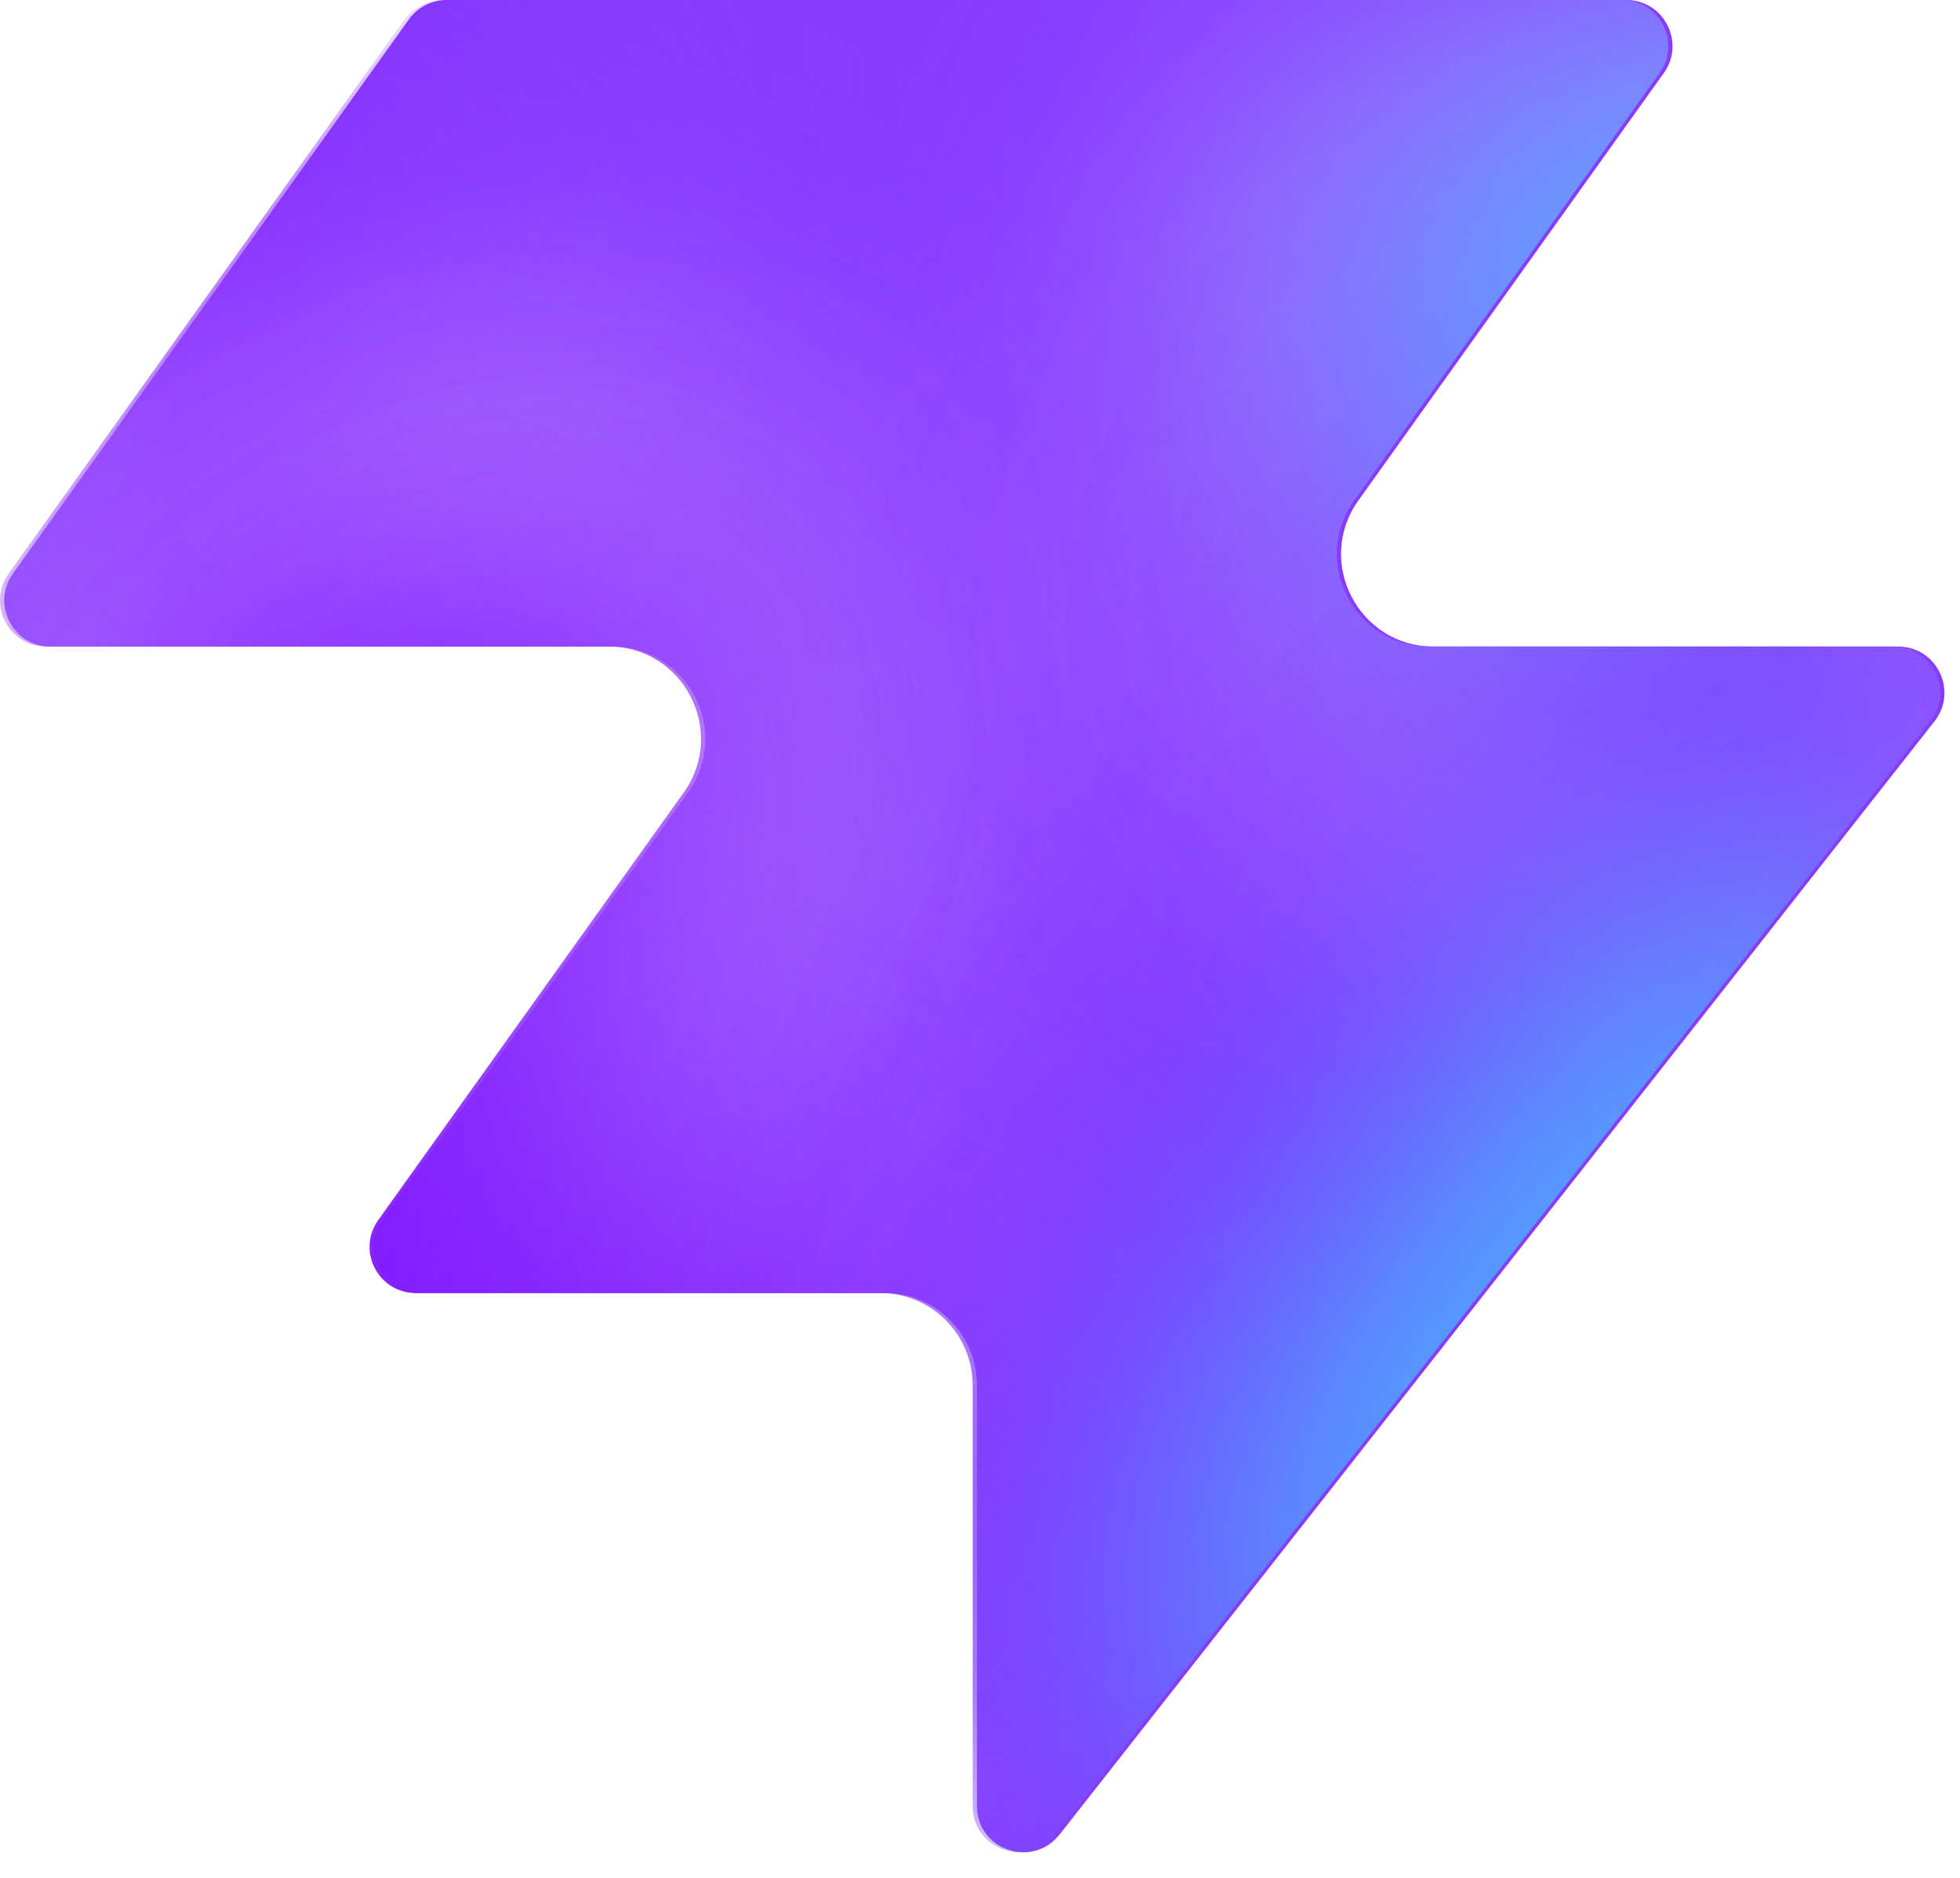
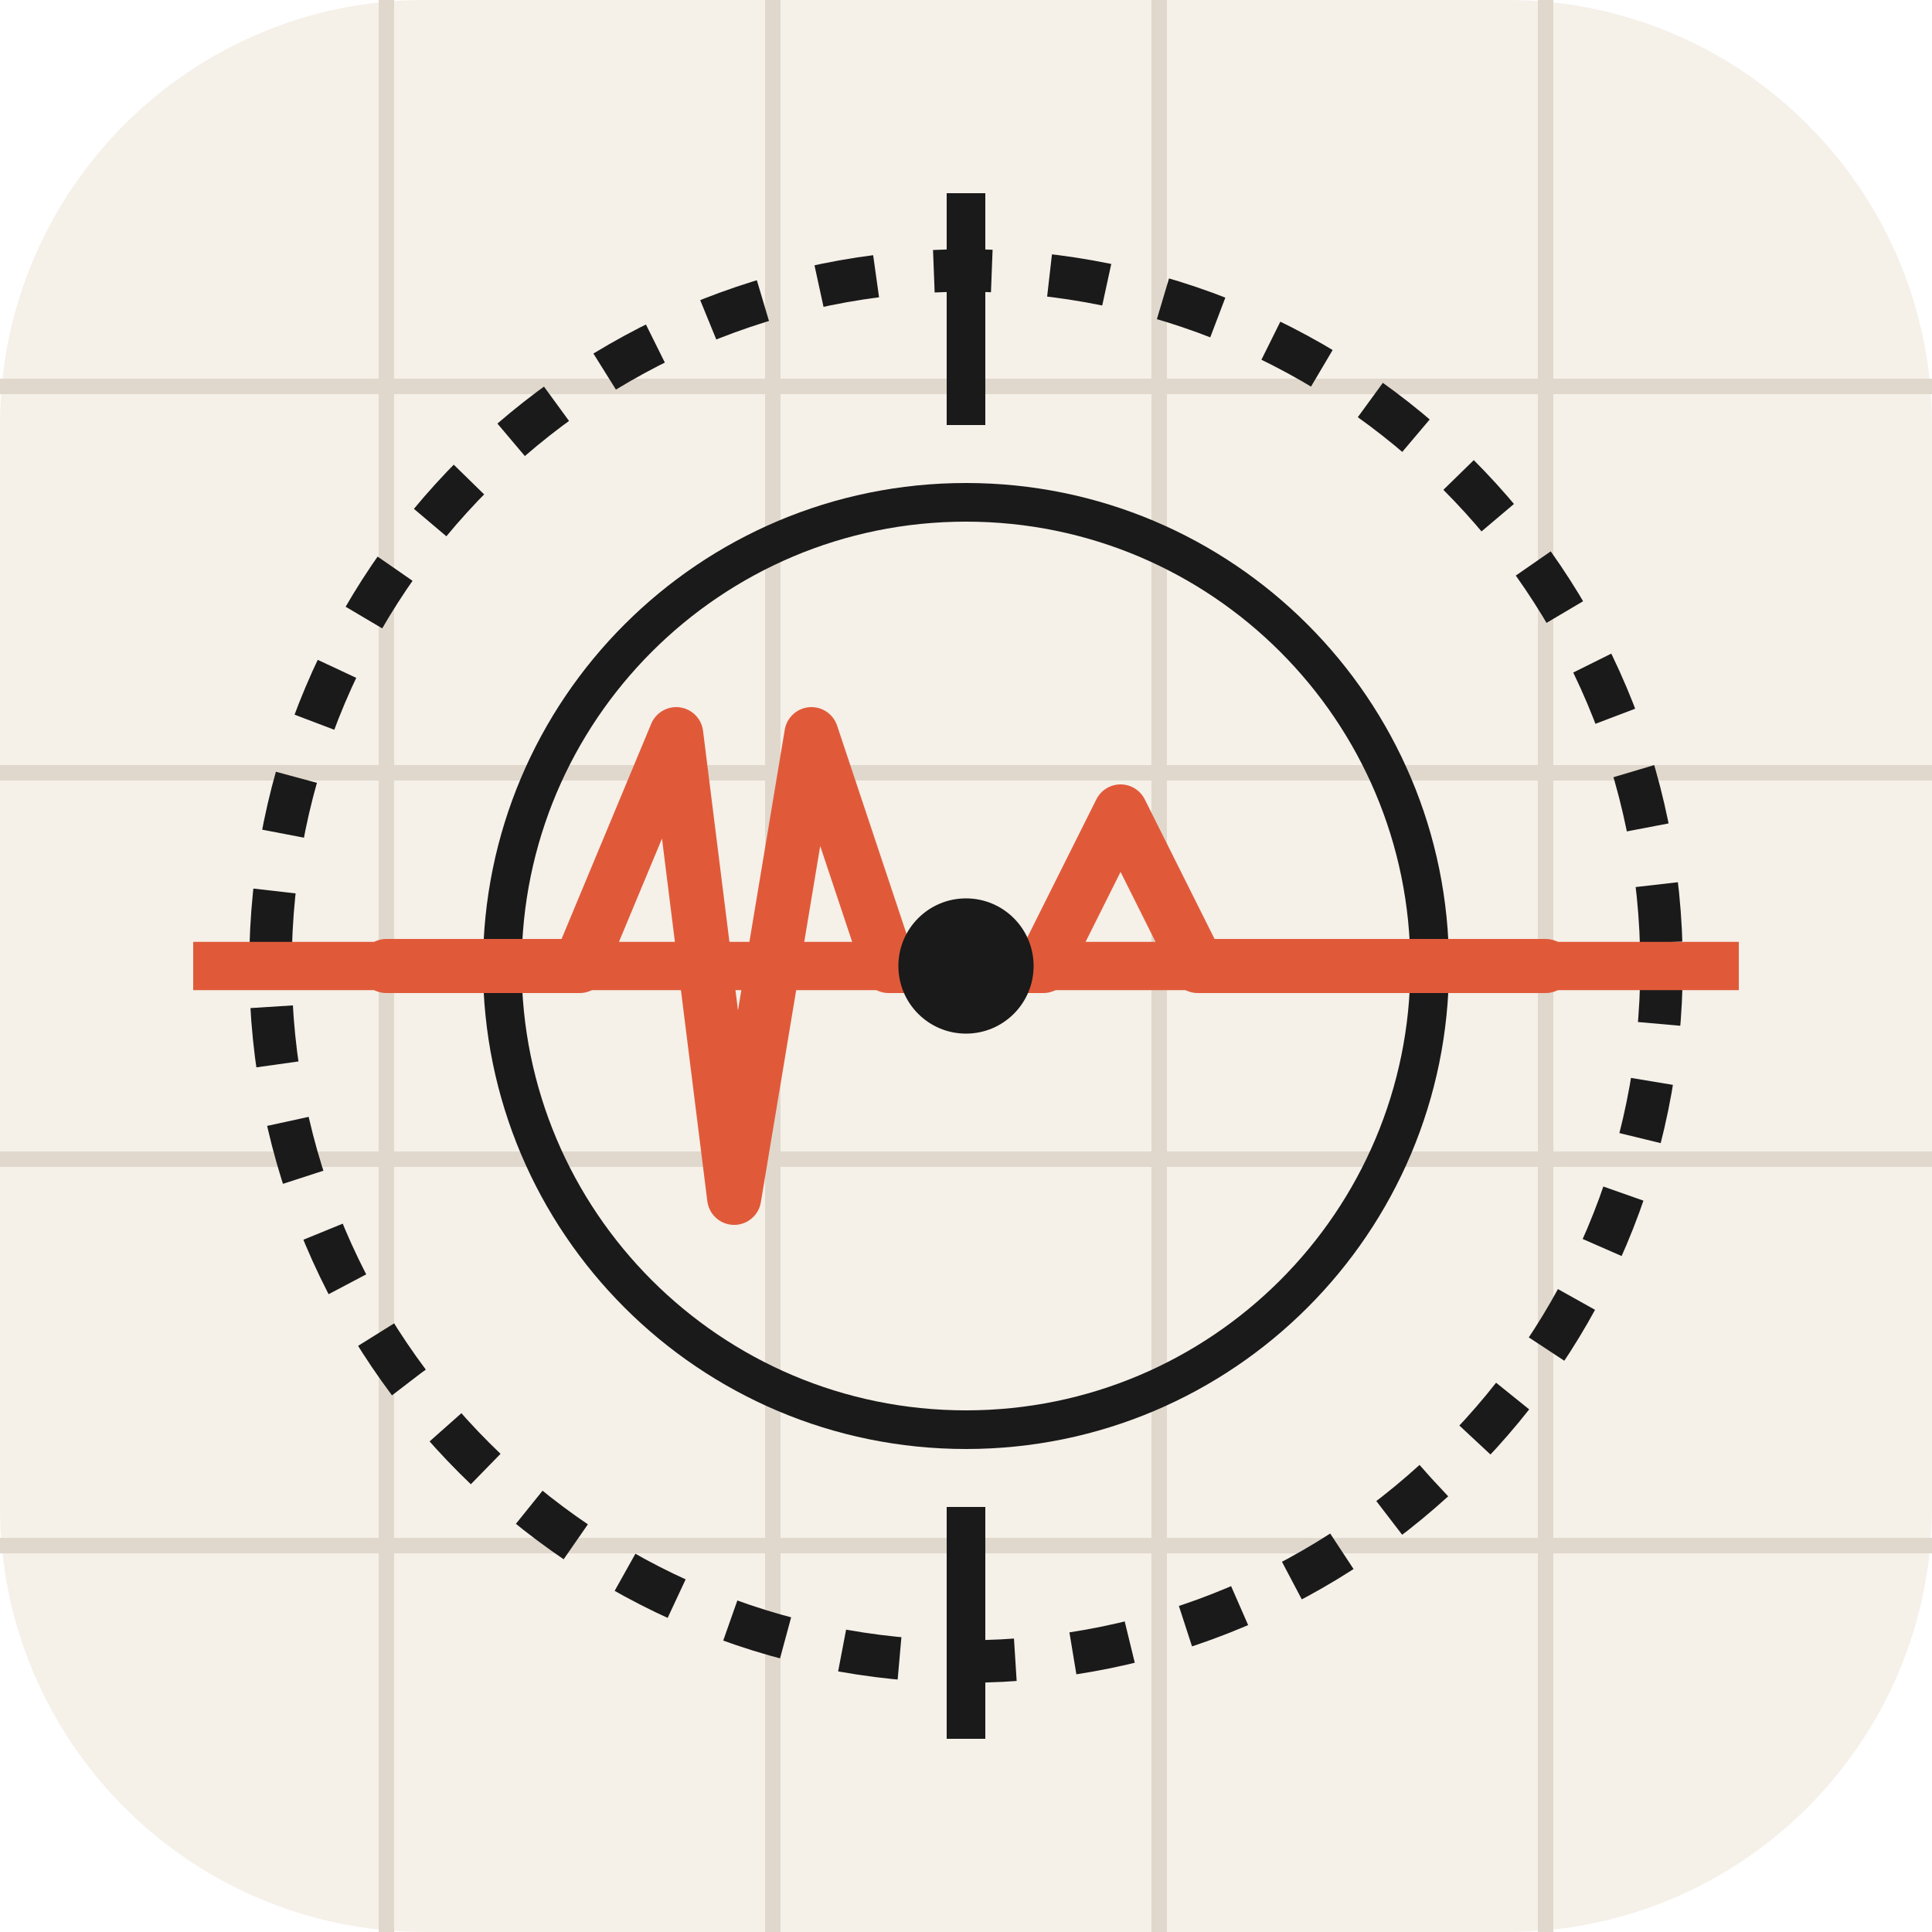
- <svg xmlns="http://www.w3.org/2000/svg" width="48" height="46" fill="none" viewBox="0 0 48 46">
-   <path fill="#863bff" d="M25.946 44.938c-.664.845-2.021.375-2.021-.698V33.937a2.26 2.26 0 0 0-2.262-2.262H10.287c-.92 0-1.456-1.04-.92-1.788l7.48-10.471c1.07-1.497 0-3.578-1.842-3.578H1.237c-.92 0-1.456-1.04-.92-1.788L10.013.474c.214-.297.556-.474.92-.474h28.894c.92 0 1.456 1.04.92 1.788l-7.48 10.471c-1.07 1.498 0 3.579 1.842 3.579h11.377c.943 0 1.473 1.088.89 1.83L25.947 44.94z" style="fill:#863bff;fill:color(display-p3 .525 .23 1);fill-opacity:1" />
-   <mask id="a" width="48" height="46" x="0" y="0" maskUnits="userSpaceOnUse" style="mask-type:alpha">
-     <path fill="#000" d="M25.842 44.938c-.664.844-2.021.375-2.021-.698V33.937a2.26 2.26 0 0 0-2.262-2.262H10.183c-.92 0-1.456-1.04-.92-1.788l7.48-10.471c1.07-1.498 0-3.579-1.842-3.579H1.133c-.92 0-1.456-1.04-.92-1.787L9.91.473c.214-.297.556-.474.92-.474h28.894c.92 0 1.456 1.04.92 1.788l-7.48 10.471c-1.07 1.498 0 3.578 1.842 3.578h11.377c.943 0 1.473 1.088.89 1.832L25.843 44.94z" style="fill:#000;fill-opacity:1" />
-   </mask>
-   <g mask="url(#a)">
-     <g filter="url(#b)">
-       <ellipse cx="5.508" cy="14.704" fill="#ede6ff" rx="5.508" ry="14.704" style="fill:#ede6ff;fill:color(display-p3 .927 .903 1);fill-opacity:1" transform="matrix(.00324 1 1 -.00324 -4.47 31.516)" />
-     </g>
-     <g filter="url(#c)">
-       <ellipse cx="10.399" cy="29.851" fill="#ede6ff" rx="10.399" ry="29.851" style="fill:#ede6ff;fill:color(display-p3 .927 .903 1);fill-opacity:1" transform="matrix(.00324 1 1 -.00324 -39.328 7.883)" />
-     </g>
-     <g filter="url(#d)">
-       <ellipse cx="5.508" cy="30.487" fill="#7e14ff" rx="5.508" ry="30.487" style="fill:#7e14ff;fill:color(display-p3 .492 .077 1);fill-opacity:1" transform="rotate(89.814 -25.913 -14.639)scale(1 -1)" />
-     </g>
-     <g filter="url(#e)">
-       <ellipse cx="5.508" cy="30.599" fill="#7e14ff" rx="5.508" ry="30.599" style="fill:#7e14ff;fill:color(display-p3 .492 .077 1);fill-opacity:1" transform="rotate(89.814 -32.644 -3.334)scale(1 -1)" />
-     </g>
-     <g filter="url(#f)">
-       <ellipse cx="5.508" cy="30.599" fill="#7e14ff" rx="5.508" ry="30.599" style="fill:#7e14ff;fill:color(display-p3 .492 .077 1);fill-opacity:1" transform="matrix(.00324 1 1 -.00324 -34.34 30.47)" />
-     </g>
-     <g filter="url(#g)">
-       <ellipse cx="14.072" cy="22.078" fill="#ede6ff" rx="14.072" ry="22.078" style="fill:#ede6ff;fill:color(display-p3 .927 .903 1);fill-opacity:1" transform="rotate(93.35 24.506 48.493)scale(-1 1)" />
-     </g>
-     <g filter="url(#h)">
-       <ellipse cx="3.47" cy="21.501" fill="#7e14ff" rx="3.47" ry="21.501" style="fill:#7e14ff;fill:color(display-p3 .492 .077 1);fill-opacity:1" transform="rotate(89.009 28.708 47.59)scale(-1 1)" />
-     </g>
-     <g filter="url(#i)">
-       <ellipse cx="3.47" cy="21.501" fill="#7e14ff" rx="3.47" ry="21.501" style="fill:#7e14ff;fill:color(display-p3 .492 .077 1);fill-opacity:1" transform="rotate(89.009 28.708 47.59)scale(-1 1)" />
-     </g>
-     <g filter="url(#j)">
-       <ellipse cx=".387" cy="8.972" fill="#7e14ff" rx="4.407" ry="29.108" style="fill:#7e14ff;fill:color(display-p3 .492 .077 1);fill-opacity:1" transform="rotate(39.51 .387 8.972)" />
-     </g>
-     <g filter="url(#k)">
-       <ellipse cx="47.523" cy="-6.092" fill="#7e14ff" rx="4.407" ry="29.108" style="fill:#7e14ff;fill:color(display-p3 .492 .077 1);fill-opacity:1" transform="rotate(37.892 47.523 -6.092)" />
-     </g>
-     <g filter="url(#l)">
-       <ellipse cx="41.412" cy="6.333" fill="#47bfff" rx="5.971" ry="9.665" style="fill:#47bfff;fill:color(display-p3 .28 .748 1);fill-opacity:1" transform="rotate(37.892 41.412 6.333)" />
-     </g>
-     <g filter="url(#m)">
-       <ellipse cx="-1.879" cy="38.332" fill="#7e14ff" rx="4.407" ry="29.108" style="fill:#7e14ff;fill:color(display-p3 .492 .077 1);fill-opacity:1" transform="rotate(37.892 -1.88 38.332)" />
-     </g>
-     <g filter="url(#n)">
-       <ellipse cx="-1.879" cy="38.332" fill="#7e14ff" rx="4.407" ry="29.108" style="fill:#7e14ff;fill:color(display-p3 .492 .077 1);fill-opacity:1" transform="rotate(37.892 -1.88 38.332)" />
-     </g>
-     <g filter="url(#o)">
-       <ellipse cx="35.651" cy="29.907" fill="#7e14ff" rx="4.407" ry="29.108" style="fill:#7e14ff;fill:color(display-p3 .492 .077 1);fill-opacity:1" transform="rotate(37.892 35.651 29.907)" />
-     </g>
-     <g filter="url(#p)">
-       <ellipse cx="38.418" cy="32.4" fill="#47bfff" rx="5.971" ry="15.297" style="fill:#47bfff;fill:color(display-p3 .28 .748 1);fill-opacity:1" transform="rotate(37.892 38.418 32.4)" />
-     </g>
-   </g>
-   <defs>
-     <filter id="b" width="60.045" height="41.654" x="-19.77" y="16.149" color-interpolation-filters="sRGB" filterUnits="userSpaceOnUse">
-       <feFlood flood-opacity="0" result="BackgroundImageFix" />
-       <feBlend in="SourceGraphic" in2="BackgroundImageFix" result="shape" />
-       <feGaussianBlur result="effect1_foregroundBlur_2002_17158" stdDeviation="7.659" />
-     </filter>
-     <filter id="c" width="90.34" height="51.437" x="-54.613" y="-7.533" color-interpolation-filters="sRGB" filterUnits="userSpaceOnUse">
-       <feFlood flood-opacity="0" result="BackgroundImageFix" />
-       <feBlend in="SourceGraphic" in2="BackgroundImageFix" result="shape" />
-       <feGaussianBlur result="effect1_foregroundBlur_2002_17158" stdDeviation="7.659" />
-     </filter>
-     <filter id="d" width="79.355" height="29.4" x="-49.64" y="2.03" color-interpolation-filters="sRGB" filterUnits="userSpaceOnUse">
-       <feFlood flood-opacity="0" result="BackgroundImageFix" />
-       <feBlend in="SourceGraphic" in2="BackgroundImageFix" result="shape" />
-       <feGaussianBlur result="effect1_foregroundBlur_2002_17158" stdDeviation="4.596" />
-     </filter>
-     <filter id="e" width="79.579" height="29.4" x="-45.045" y="20.029" color-interpolation-filters="sRGB" filterUnits="userSpaceOnUse">
-       <feFlood flood-opacity="0" result="BackgroundImageFix" />
-       <feBlend in="SourceGraphic" in2="BackgroundImageFix" result="shape" />
-       <feGaussianBlur result="effect1_foregroundBlur_2002_17158" stdDeviation="4.596" />
-     </filter>
-     <filter id="f" width="79.579" height="29.4" x="-43.513" y="21.178" color-interpolation-filters="sRGB" filterUnits="userSpaceOnUse">
-       <feFlood flood-opacity="0" result="BackgroundImageFix" />
-       <feBlend in="SourceGraphic" in2="BackgroundImageFix" result="shape" />
-       <feGaussianBlur result="effect1_foregroundBlur_2002_17158" stdDeviation="4.596" />
-     </filter>
-     <filter id="g" width="74.749" height="58.852" x="15.756" y="-17.901" color-interpolation-filters="sRGB" filterUnits="userSpaceOnUse">
-       <feFlood flood-opacity="0" result="BackgroundImageFix" />
-       <feBlend in="SourceGraphic" in2="BackgroundImageFix" result="shape" />
-       <feGaussianBlur result="effect1_foregroundBlur_2002_17158" stdDeviation="7.659" />
-     </filter>
-     <filter id="h" width="61.377" height="25.362" x="23.548" y="2.284" color-interpolation-filters="sRGB" filterUnits="userSpaceOnUse">
-       <feFlood flood-opacity="0" result="BackgroundImageFix" />
-       <feBlend in="SourceGraphic" in2="BackgroundImageFix" result="shape" />
-       <feGaussianBlur result="effect1_foregroundBlur_2002_17158" stdDeviation="4.596" />
-     </filter>
-     <filter id="i" width="61.377" height="25.362" x="23.548" y="2.284" color-interpolation-filters="sRGB" filterUnits="userSpaceOnUse">
-       <feFlood flood-opacity="0" result="BackgroundImageFix" />
-       <feBlend in="SourceGraphic" in2="BackgroundImageFix" result="shape" />
-       <feGaussianBlur result="effect1_foregroundBlur_2002_17158" stdDeviation="4.596" />
-     </filter>
-     <filter id="j" width="56.045" height="63.649" x="-27.636" y="-22.853" color-interpolation-filters="sRGB" filterUnits="userSpaceOnUse">
-       <feFlood flood-opacity="0" result="BackgroundImageFix" />
-       <feBlend in="SourceGraphic" in2="BackgroundImageFix" result="shape" />
-       <feGaussianBlur result="effect1_foregroundBlur_2002_17158" stdDeviation="4.596" />
-     </filter>
-     <filter id="k" width="54.814" height="64.646" x="20.116" y="-38.415" color-interpolation-filters="sRGB" filterUnits="userSpaceOnUse">
-       <feFlood flood-opacity="0" result="BackgroundImageFix" />
-       <feBlend in="SourceGraphic" in2="BackgroundImageFix" result="shape" />
-       <feGaussianBlur result="effect1_foregroundBlur_2002_17158" stdDeviation="4.596" />
-     </filter>
-     <filter id="l" width="33.541" height="35.313" x="24.641" y="-11.323" color-interpolation-filters="sRGB" filterUnits="userSpaceOnUse">
-       <feFlood flood-opacity="0" result="BackgroundImageFix" />
-       <feBlend in="SourceGraphic" in2="BackgroundImageFix" result="shape" />
-       <feGaussianBlur result="effect1_foregroundBlur_2002_17158" stdDeviation="4.596" />
-     </filter>
-     <filter id="m" width="54.814" height="64.646" x="-29.286" y="6.009" color-interpolation-filters="sRGB" filterUnits="userSpaceOnUse">
-       <feFlood flood-opacity="0" result="BackgroundImageFix" />
-       <feBlend in="SourceGraphic" in2="BackgroundImageFix" result="shape" />
-       <feGaussianBlur result="effect1_foregroundBlur_2002_17158" stdDeviation="4.596" />
-     </filter>
-     <filter id="n" width="54.814" height="64.646" x="-29.286" y="6.009" color-interpolation-filters="sRGB" filterUnits="userSpaceOnUse">
-       <feFlood flood-opacity="0" result="BackgroundImageFix" />
-       <feBlend in="SourceGraphic" in2="BackgroundImageFix" result="shape" />
-       <feGaussianBlur result="effect1_foregroundBlur_2002_17158" stdDeviation="4.596" />
-     </filter>
-     <filter id="o" width="54.814" height="64.646" x="8.244" y="-2.416" color-interpolation-filters="sRGB" filterUnits="userSpaceOnUse">
-       <feFlood flood-opacity="0" result="BackgroundImageFix" />
-       <feBlend in="SourceGraphic" in2="BackgroundImageFix" result="shape" />
-       <feGaussianBlur result="effect1_foregroundBlur_2002_17158" stdDeviation="4.596" />
-     </filter>
-     <filter id="p" width="39.409" height="43.623" x="18.713" y="10.588" color-interpolation-filters="sRGB" filterUnits="userSpaceOnUse">
-       <feFlood flood-opacity="0" result="BackgroundImageFix" />
-       <feBlend in="SourceGraphic" in2="BackgroundImageFix" result="shape" />
-       <feGaussianBlur result="effect1_foregroundBlur_2002_17158" stdDeviation="4.596" />
-     </filter>
-   </defs>
+ <svg xmlns="http://www.w3.org/2000/svg" viewBox="0 0 100 100">
+   <rect width="100" height="100" rx="22" fill="#f5f0e8" />
+   <line x1="0" y1="20" x2="100" y2="20" stroke="#e0d8cc" stroke-width="0.8" />
+   <line x1="0" y1="40" x2="100" y2="40" stroke="#e0d8cc" stroke-width="0.8" />
+   <line x1="0" y1="60" x2="100" y2="60" stroke="#e0d8cc" stroke-width="0.8" />
+   <line x1="0" y1="80" x2="100" y2="80" stroke="#e0d8cc" stroke-width="0.8" />
+   <line x1="20" y1="0" x2="20" y2="100" stroke="#e0d8cc" stroke-width="0.8" />
+   <line x1="40" y1="0" x2="40" y2="100" stroke="#e0d8cc" stroke-width="0.8" />
+   <line x1="60" y1="0" x2="60" y2="100" stroke="#e0d8cc" stroke-width="0.8" />
+   <line x1="80" y1="0" x2="80" y2="100" stroke="#e0d8cc" stroke-width="0.8" />
+   <circle cx="50" cy="50" r="36" fill="none" stroke="#1a1a1a" stroke-width="2.2" stroke-dasharray="3,3" />
+   <circle cx="50" cy="50" r="24" fill="none" stroke="#1a1a1a" stroke-width="2" />
+   <line x1="10" y1="50" x2="90" y2="50" stroke="#e05a3a" stroke-width="2.5" />
+   <polyline points="20,50 30,50 35,38 38,62 42,38 46,50 54,50 58,42 62,50 80,50" fill="none" stroke="#e05a3a" stroke-width="2.8" stroke-linejoin="round" stroke-linecap="round" />
+   <circle cx="50" cy="50" r="3.5" fill="#1a1a1a" />
+   <line x1="50" y1="10" x2="50" y2="22" stroke="#1a1a1a" stroke-width="2" />
+   <line x1="50" y1="78" x2="50" y2="90" stroke="#1a1a1a" stroke-width="2" />
</svg>
